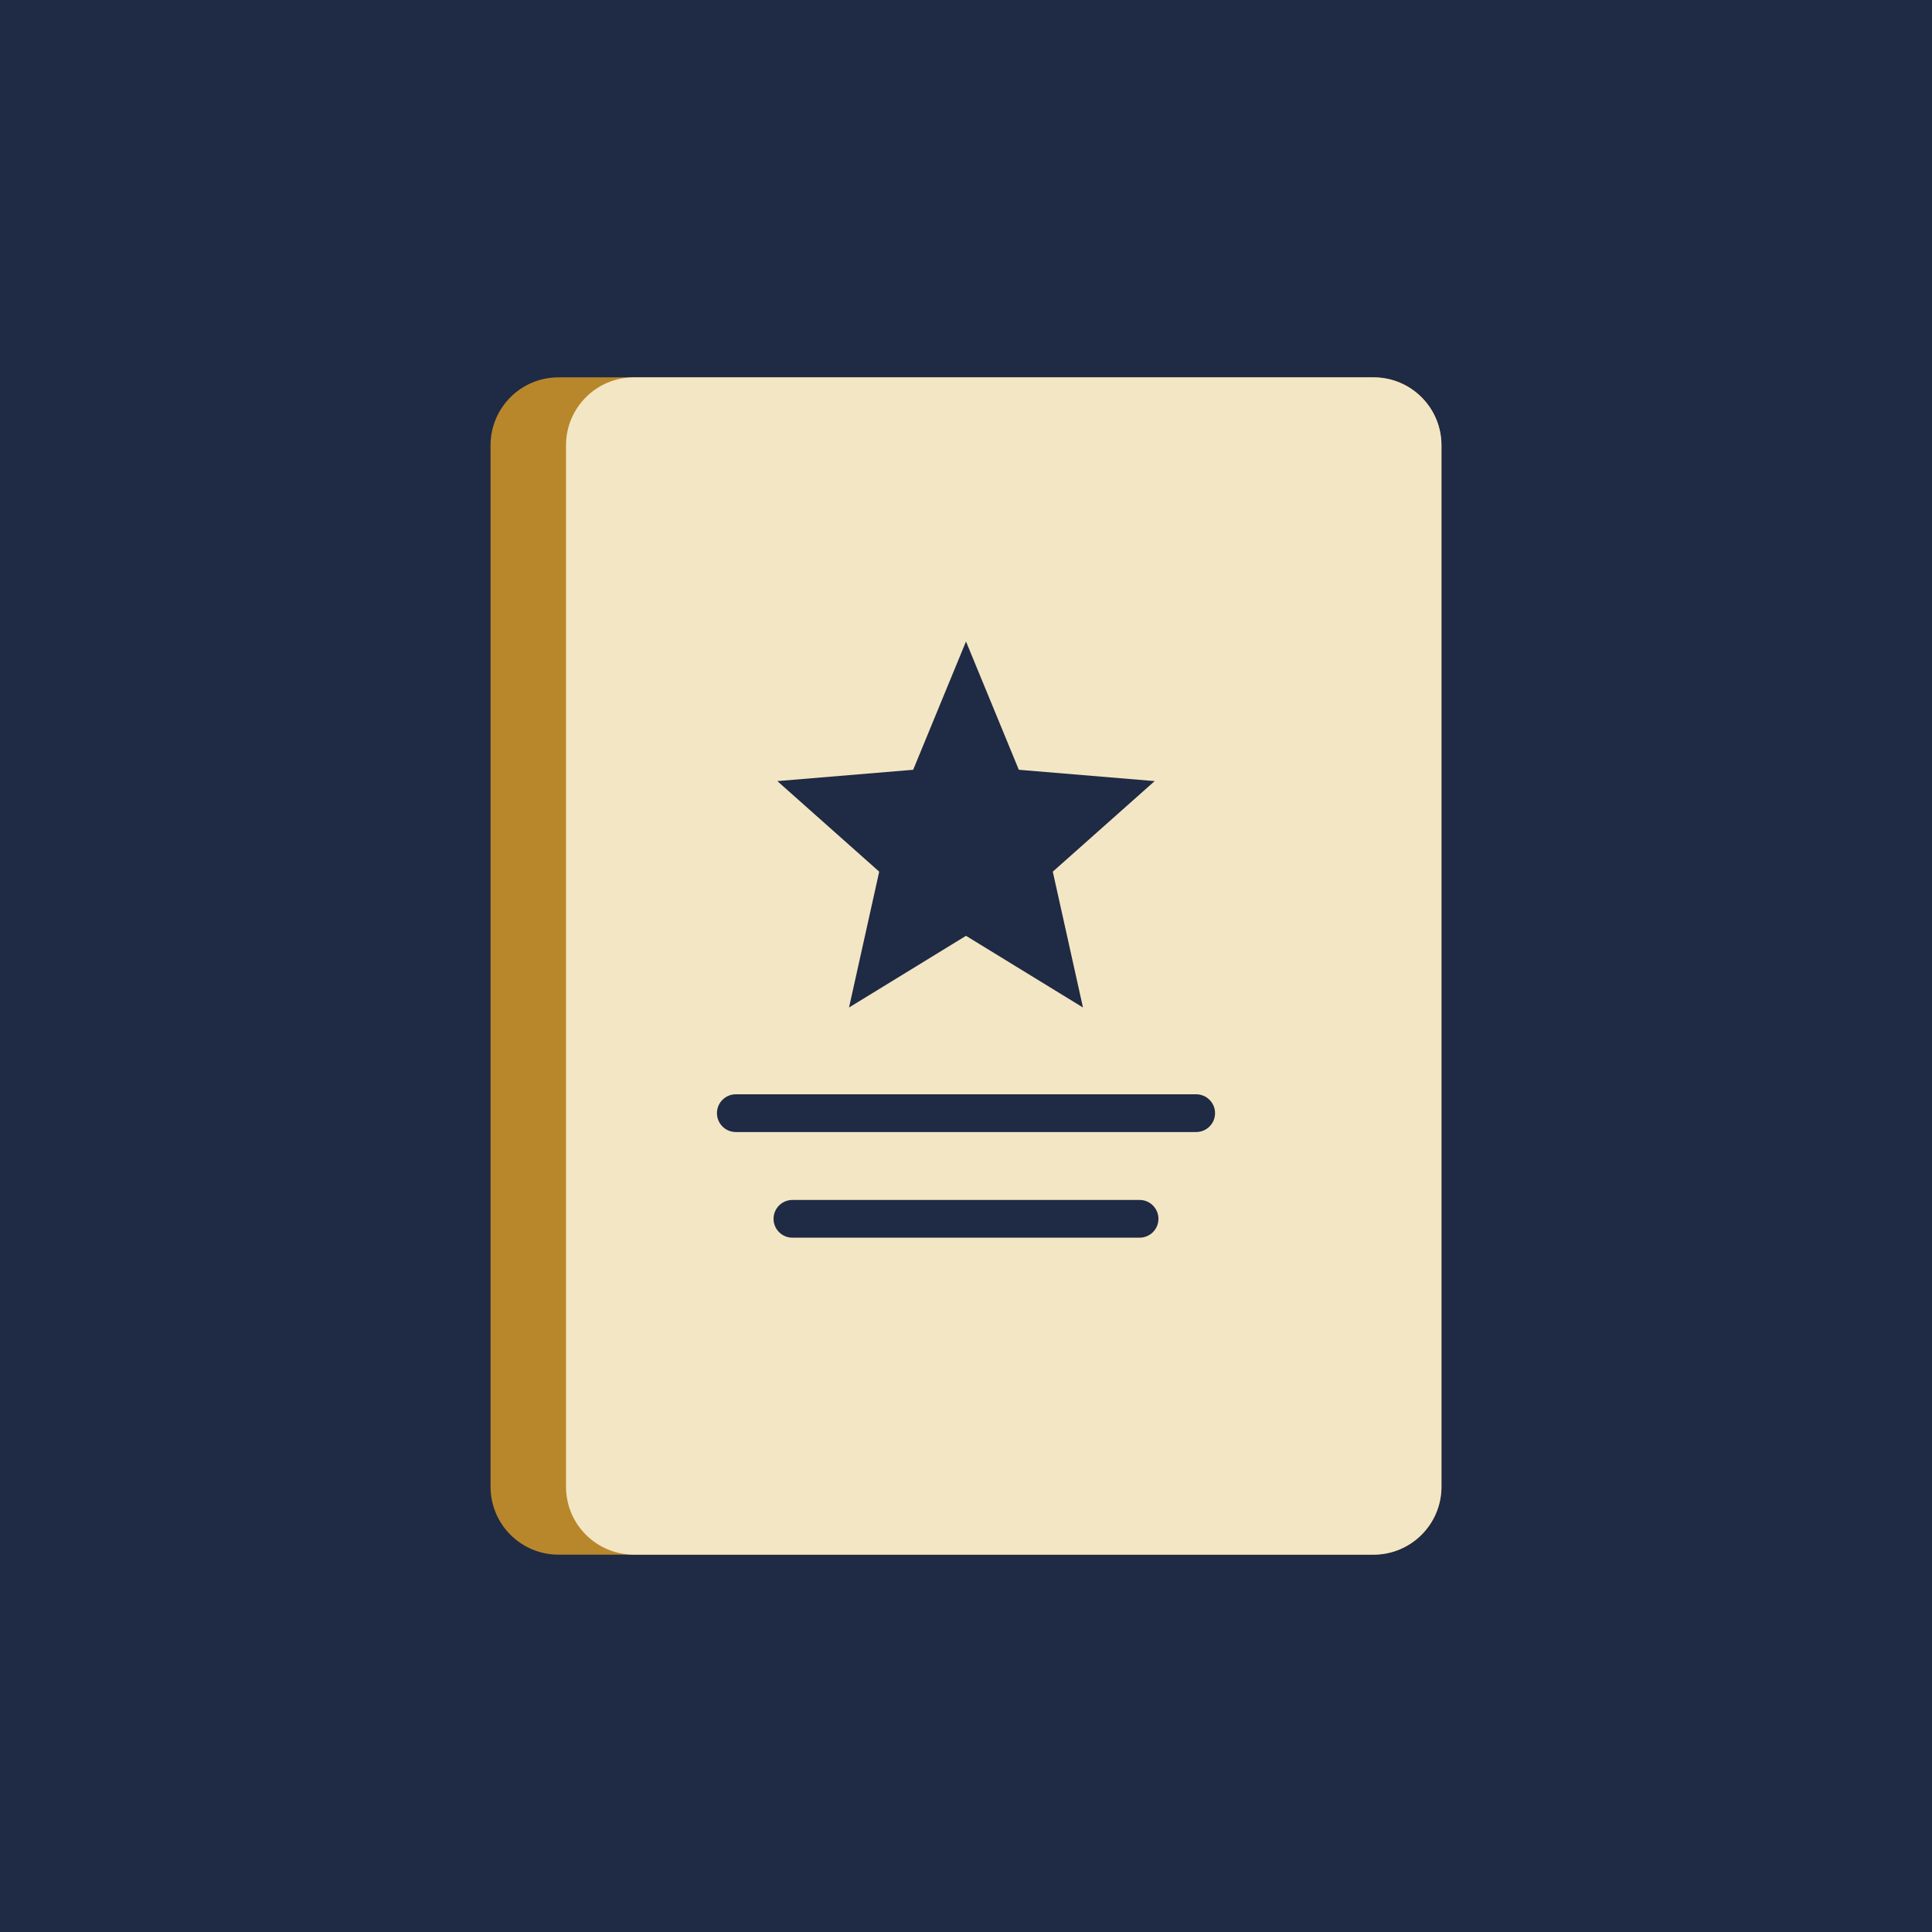
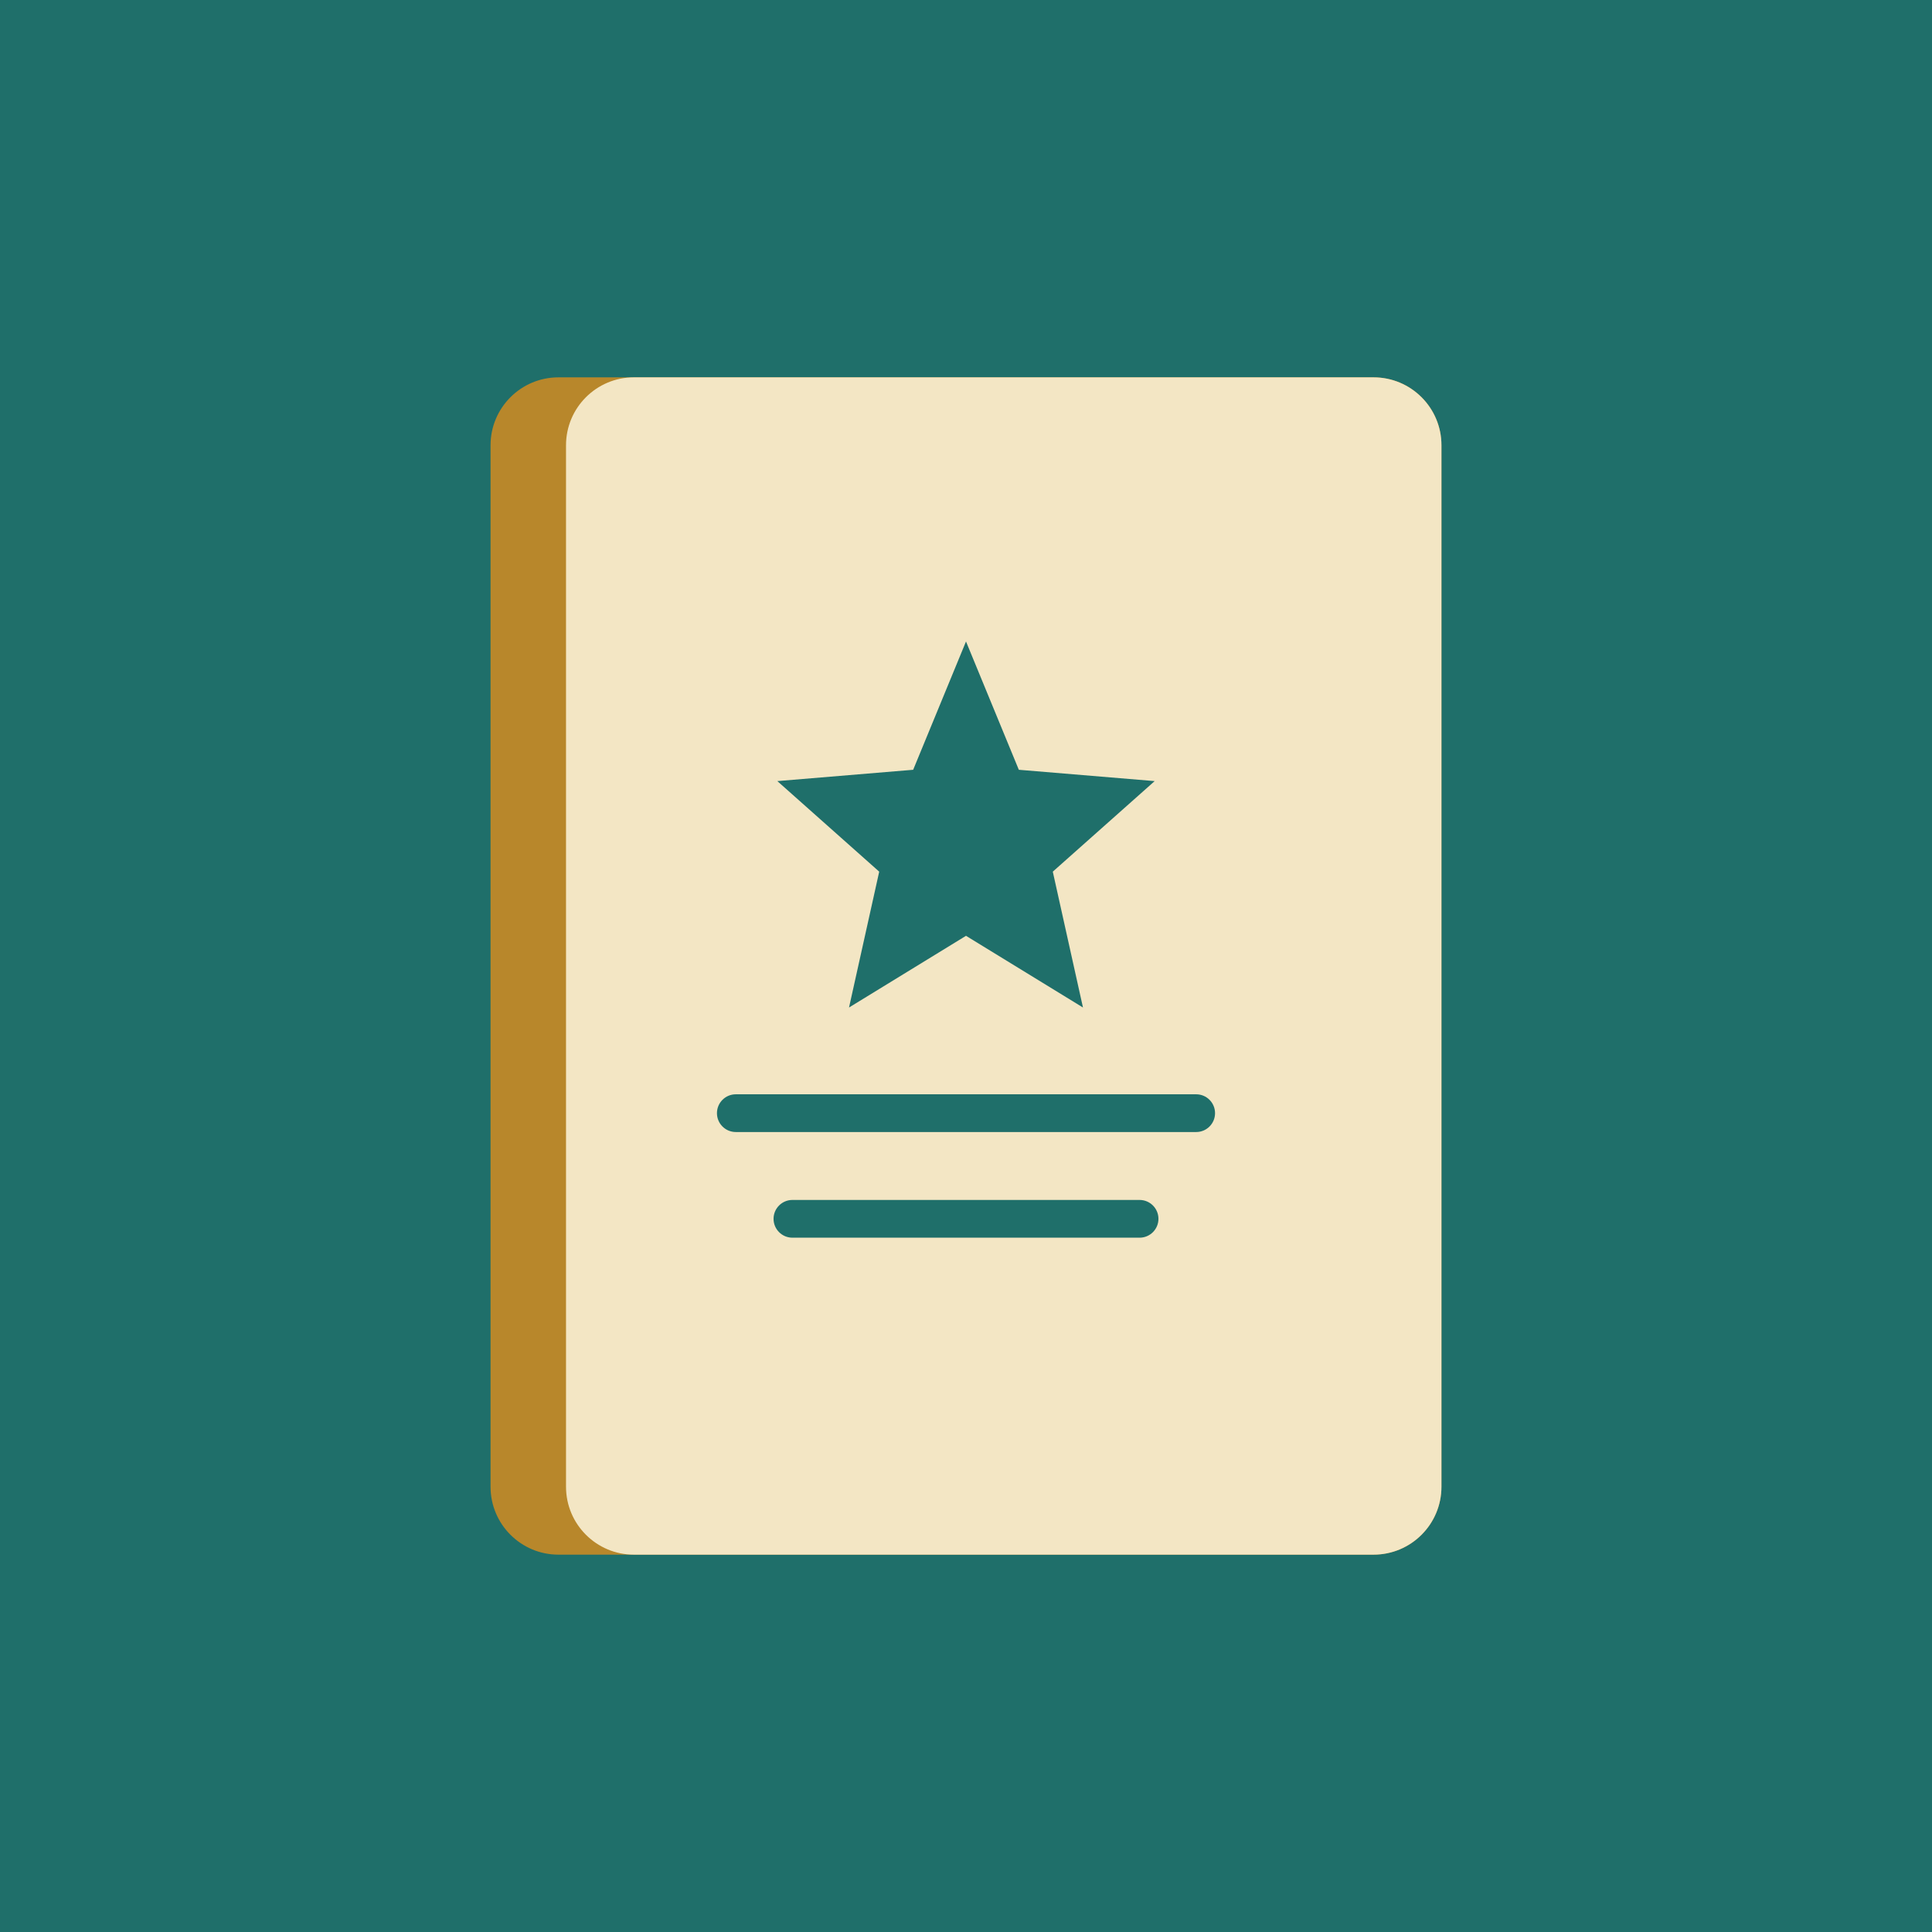
<svg xmlns="http://www.w3.org/2000/svg" viewBox="0 0 512 512">
-   <rect width="512" height="512" fill="#1f2a44" />
+   <rect width="512" height="512" fill="#1f6f6a" />
  <rect x="130" y="100" width="252" height="312" rx="18" fill="#b8872b" />
  <rect x="150" y="100" width="232" height="312" rx="18" fill="#f3e6c4" />
-   <path d="M256 170l14 34 36 3-27 24 8 36-31-19-31 19 8-36-27-24 36-3z" fill="#1f2a44" />
-   <rect x="190" y="290" width="132" height="10" rx="5" fill="#1f2a44" />
-   <rect x="205" y="318" width="102" height="10" rx="5" fill="#1f2a44" />
+   <path d="M256 170l14 34 36 3-27 24 8 36-31-19-31 19 8-36-27-24 36-3z" fill="#1f6f6a" />
+   <rect x="190" y="290" width="132" height="10" rx="5" fill="#1f6f6a" />
+   <rect x="205" y="318" width="102" height="10" rx="5" fill="#1f6f6a" />
</svg>
